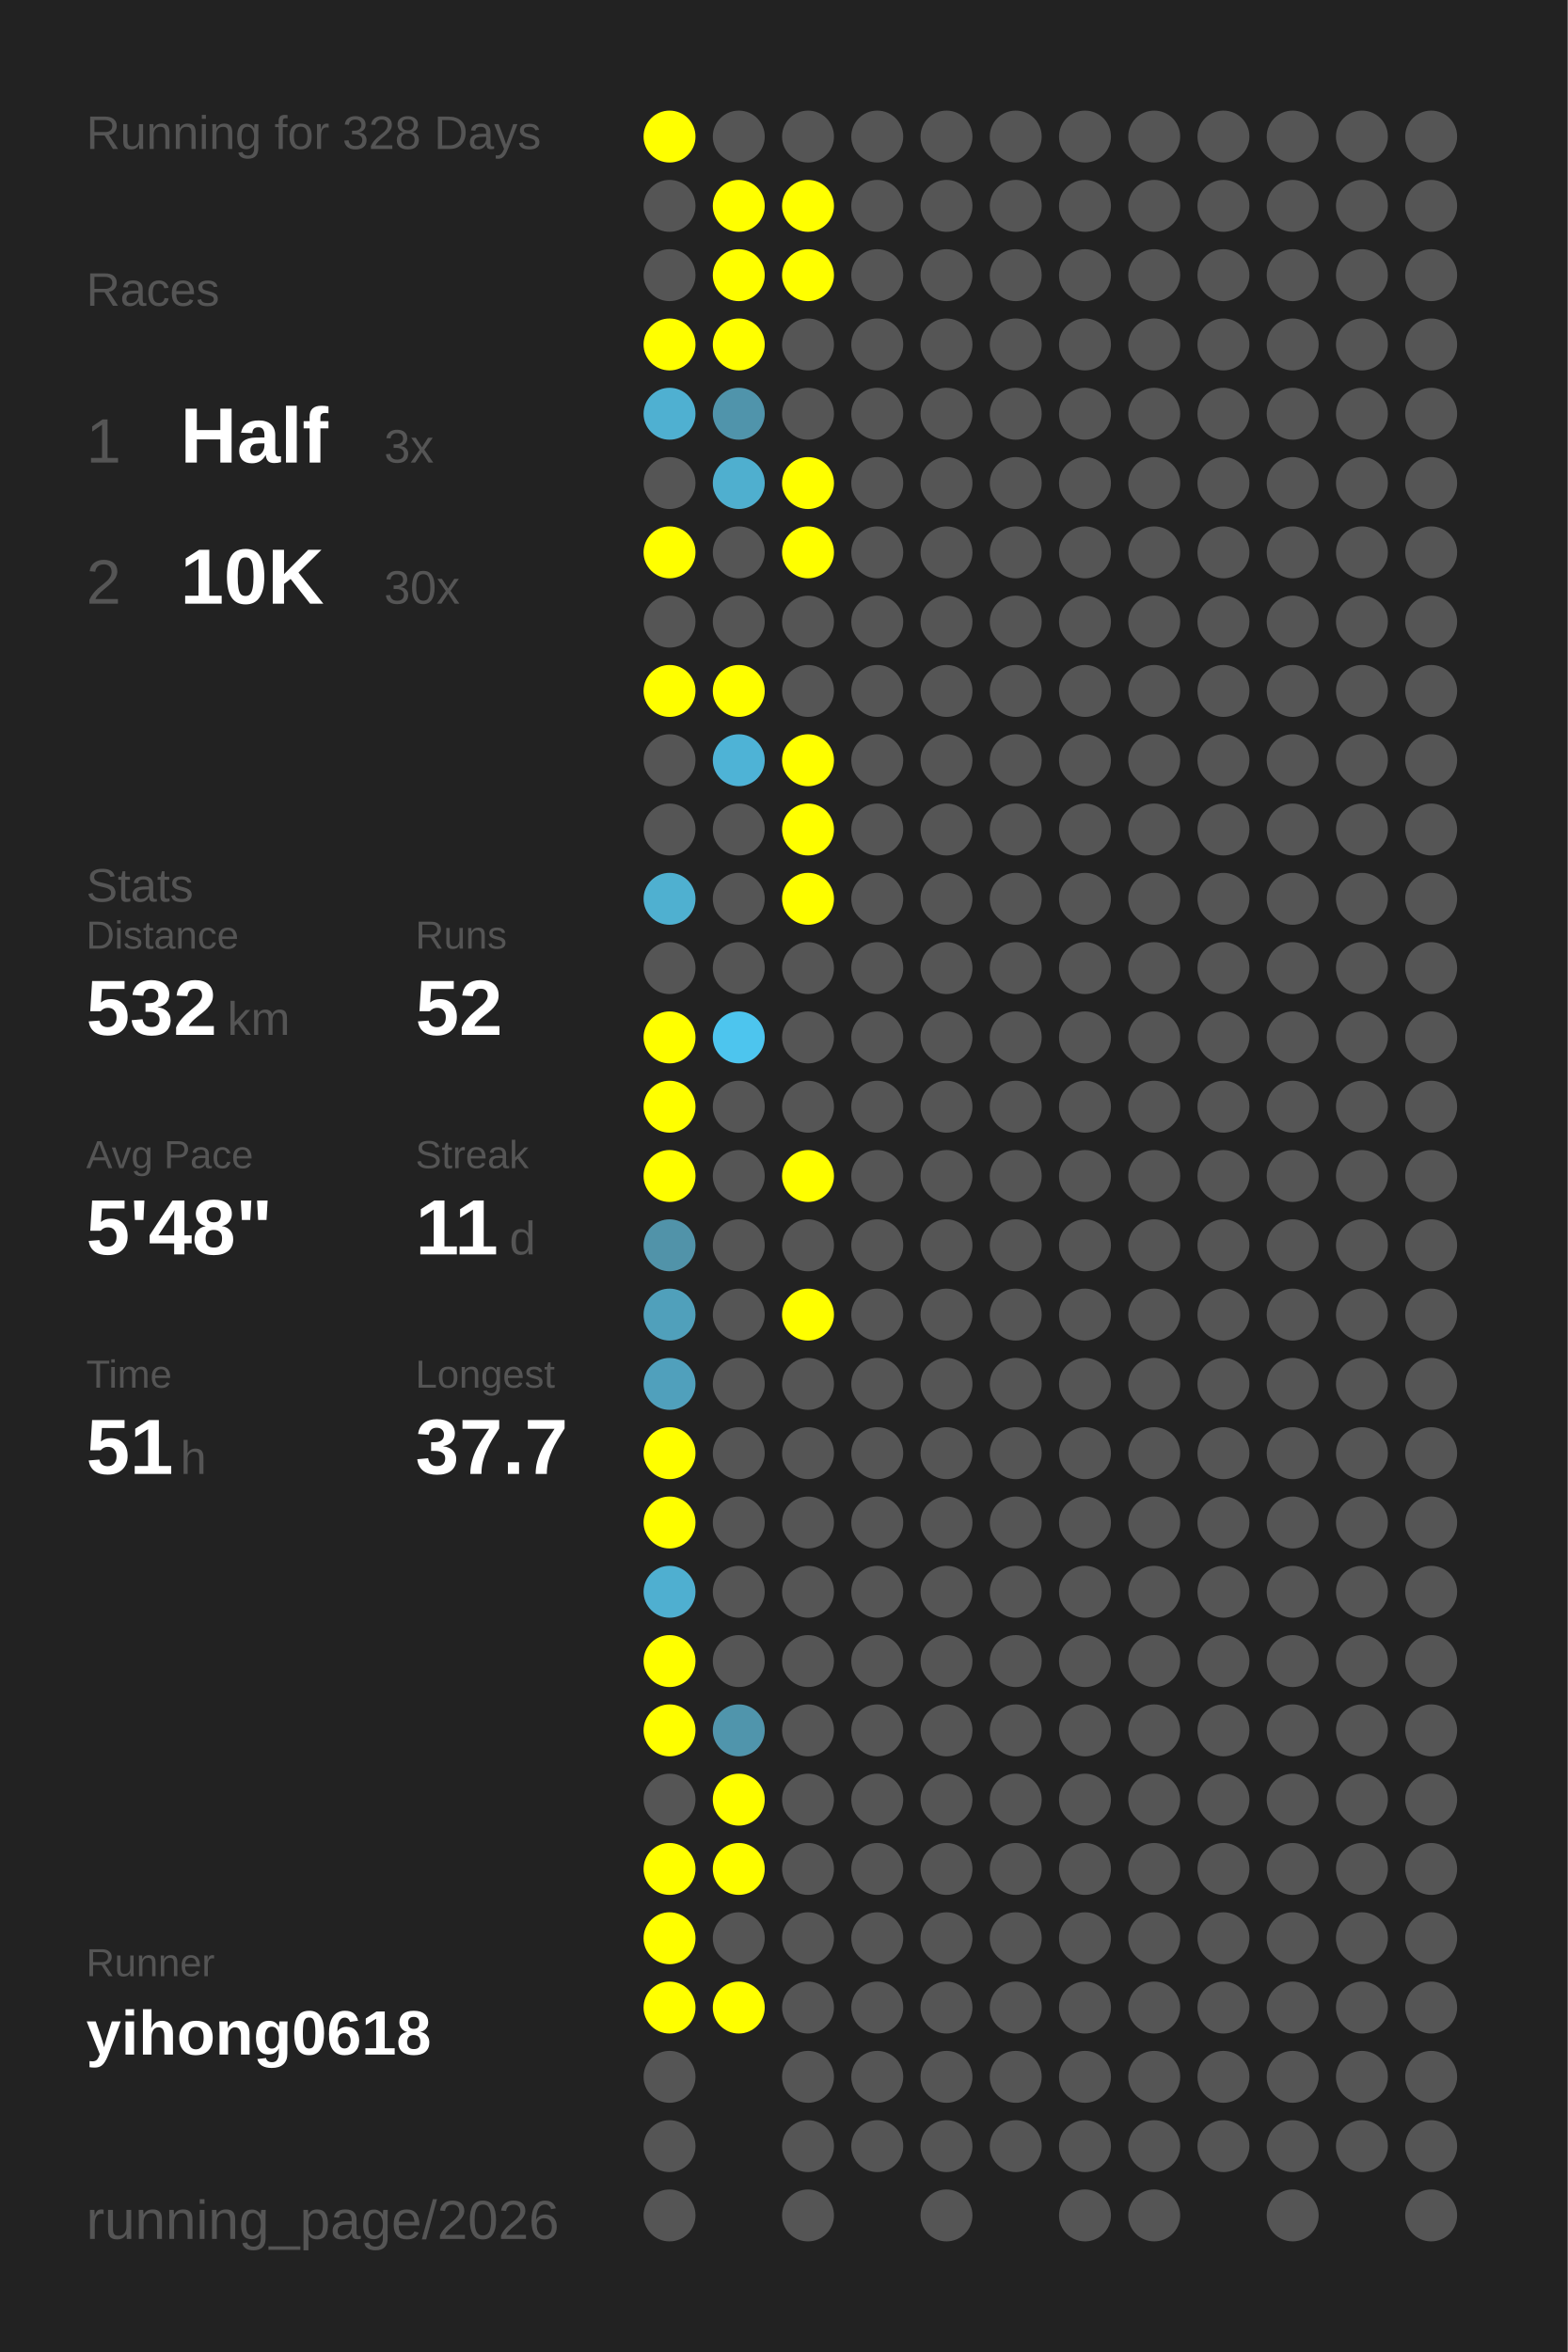
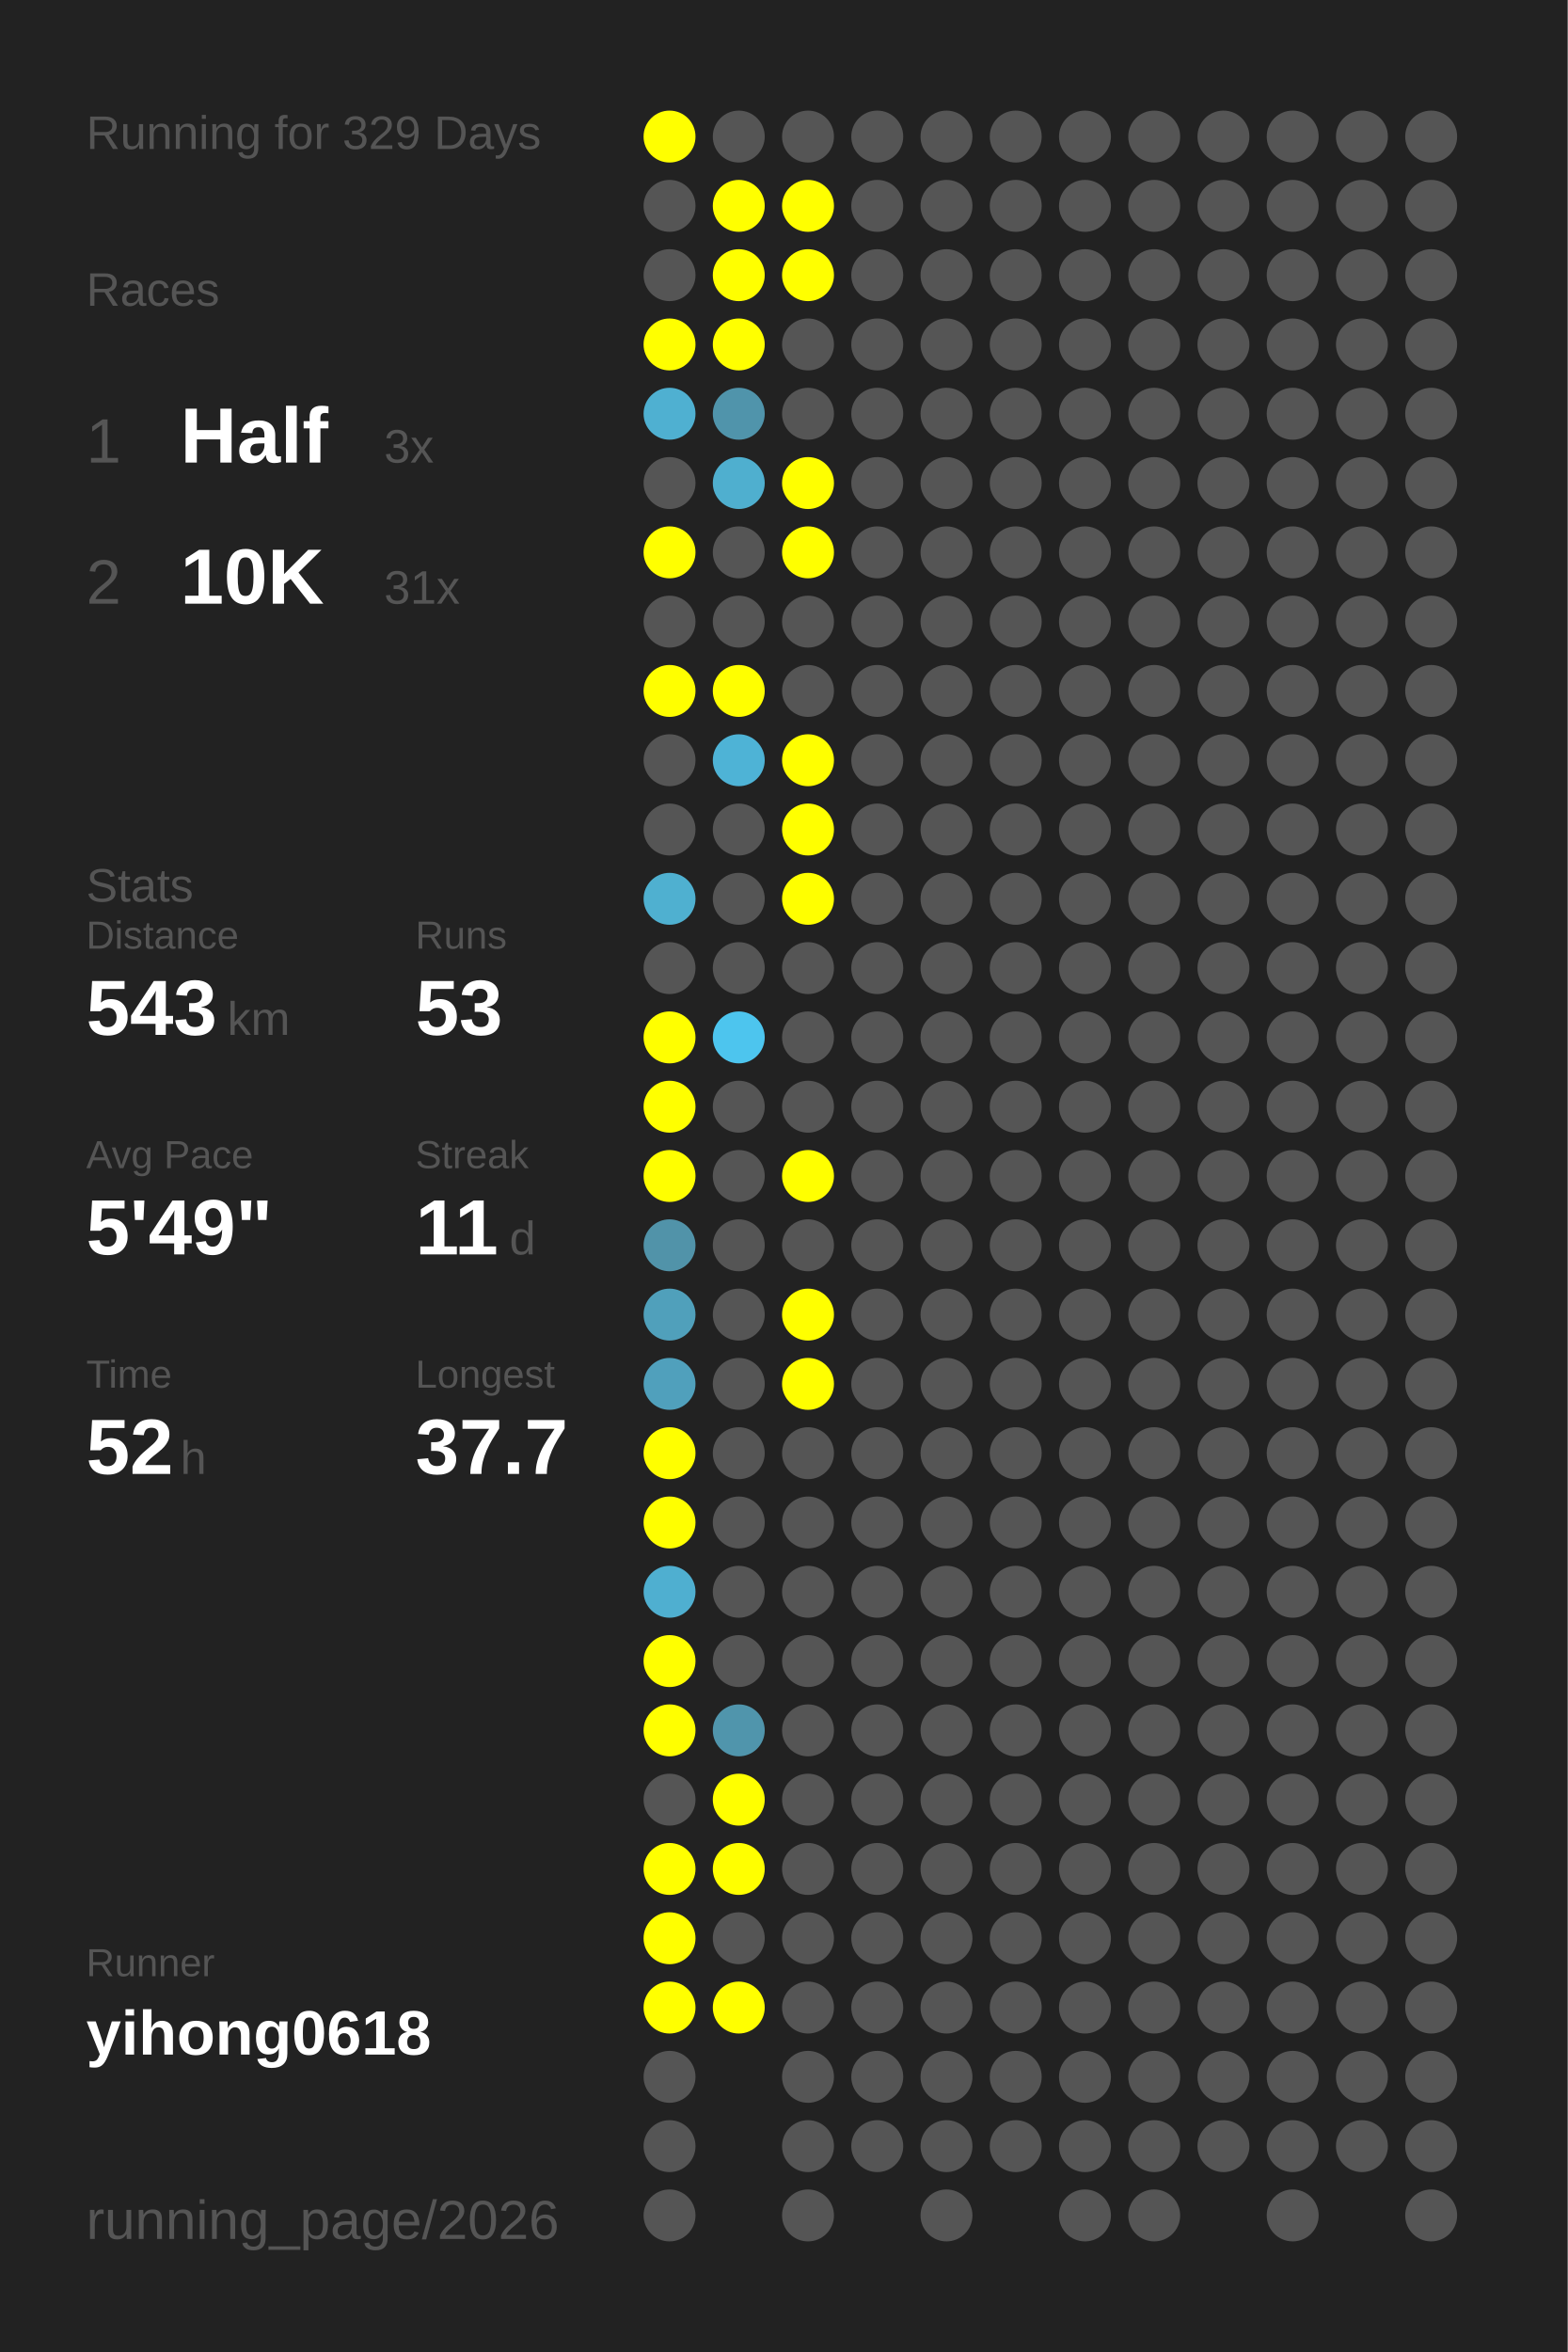
<svg xmlns="http://www.w3.org/2000/svg" baseProfile="full" height="300mm" version="1.1" viewBox="0,0,200,300" width="200mm">
  <defs />
  <rect fill="#222222" height="300" width="200" x="0" y="0" />
-   <text fill="#555555" style="font-size:6px; font-family:Arial;" x="11" y="19">Running for 328 Days</text>
+   <text fill="#555555" style="font-size:6px; font-family:Arial;" x="11" y="19">Running for 329 Days</text>
  <text fill="#555555" style="font-size:6px; font-family:Arial;" x="11" y="39">Races</text>
  <text fill="#555555" style="font-size:8px; font-family:Arial;" x="11" y="59">1</text>
  <text fill="#FFFFFF" style="font-size:10px; font-family:Arial; font-weight:bold;" x="23" y="59">Half</text>
  <text fill="#555555" style="font-size:6px; font-family:Arial;" x="49" y="59">3x</text>
  <text fill="#555555" style="font-size:8px; font-family:Arial;" x="11" y="77">2</text>
  <text fill="#FFFFFF" style="font-size:10px; font-family:Arial; font-weight:bold;" x="23" y="77">10K</text>
-   <text fill="#555555" style="font-size:6px; font-family:Arial;" x="49" y="77">30x</text>
+   <text fill="#555555" style="font-size:6px; font-family:Arial;" x="49" y="77">31x</text>
  <text fill="#555555" style="font-size:6px; font-family:Arial;" x="11" y="115">Stats</text>
  <text fill="#555555" style="font-size:5px; font-family:Arial;" x="11" y="121">Distance</text>
-   <text fill="#FFFFFF" style="font-size:10px; font-family:Arial; font-weight:bold;" x="11" y="132">532</text>
+   <text fill="#FFFFFF" style="font-size:10px; font-family:Arial; font-weight:bold;" x="11" y="132">543</text>
  <text fill="#555555" style="font-size:6px; font-family:Arial;" x="29" y="132">km</text>
  <text fill="#555555" style="font-size:5px; font-family:Arial;" x="53" y="121">Runs</text>
-   <text fill="#FFFFFF" style="font-size:10px; font-family:Arial; font-weight:bold;" x="53" y="132">52</text>
+   <text fill="#FFFFFF" style="font-size:10px; font-family:Arial; font-weight:bold;" x="53" y="132">53</text>
  <text fill="#555555" style="font-size:5px; font-family:Arial;" x="11" y="149">Avg Pace</text>
-   <text fill="#FFFFFF" style="font-size:10px; font-family:Arial; font-weight:bold;" x="11" y="160">5'48"</text>
+   <text fill="#FFFFFF" style="font-size:10px; font-family:Arial; font-weight:bold;" x="11" y="160">5'49"</text>
  <text fill="#555555" style="font-size:5px; font-family:Arial;" x="53" y="149">Streak</text>
  <text fill="#FFFFFF" style="font-size:10px; font-family:Arial; font-weight:bold;" x="53" y="160">11</text>
  <text fill="#555555" style="font-size:6px; font-family:Arial;" x="65" y="160">d</text>
  <text fill="#555555" style="font-size:5px; font-family:Arial;" x="11" y="177">Time</text>
-   <text fill="#FFFFFF" style="font-size:10px; font-family:Arial; font-weight:bold;" x="11" y="188">51</text>
+   <text fill="#FFFFFF" style="font-size:10px; font-family:Arial; font-weight:bold;" x="11" y="188">52</text>
  <text fill="#555555" style="font-size:6px; font-family:Arial;" x="23" y="188">h</text>
  <text fill="#555555" style="font-size:5px; font-family:Arial;" x="53" y="177">Longest</text>
  <text fill="#FFFFFF" style="font-size:10px; font-family:Arial; font-weight:bold;" x="53" y="188">37.7</text>
  <text fill="#555555" style="font-size:5px; font-family:Arial;" x="11" y="252.065">Runner</text>
  <text fill="#FFFFFF" style="font-size:8px; font-family:Arial; font-weight:bold;" x="11" y="262.065">yihong0618</text>
  <text fill="#555555" style="font-size:7px; font-family:Arial;" x="11" y="285.581">running_page/2026</text>
  <circle cx="85.417" cy="17.419" fill="#FFFF00" r="3.312" />
  <circle cx="85.417" cy="26.258" fill="#555555" r="3.312" />
  <circle cx="85.417" cy="35.097" fill="#555555" r="3.312" />
  <circle cx="85.417" cy="43.935" fill="#FFFF00" r="3.312" />
  <circle cx="85.417" cy="52.774" fill="#4fb0d1" r="3.312" />
  <circle cx="85.417" cy="61.613" fill="#555555" r="3.312" />
  <circle cx="85.417" cy="70.452" fill="#FFFF00" r="3.312" />
  <circle cx="85.417" cy="79.29" fill="#555555" r="3.312" />
  <circle cx="85.417" cy="88.129" fill="#FFFF00" r="3.312" />
  <circle cx="85.417" cy="96.968" fill="#555555" r="3.312" />
  <circle cx="85.417" cy="105.806" fill="#555555" r="3.312" />
  <circle cx="85.417" cy="114.645" fill="#4fb0d0" r="3.312" />
  <circle cx="85.417" cy="123.484" fill="#555555" r="3.312" />
  <circle cx="85.417" cy="132.323" fill="#FFFF00" r="3.312" />
  <circle cx="85.417" cy="141.161" fill="#FFFF00" r="3.312" />
  <circle cx="85.417" cy="150" fill="#FFFF00" r="3.312" />
  <circle cx="85.417" cy="158.839" fill="#5193a9" r="3.312" />
  <circle cx="85.417" cy="167.677" fill="#50a0bb" r="3.312" />
  <circle cx="85.417" cy="176.516" fill="#50a0bc" r="3.312" />
  <circle cx="85.417" cy="185.355" fill="#FFFF00" r="3.312" />
  <circle cx="85.417" cy="194.194" fill="#FFFF00" r="3.312" />
  <circle cx="85.417" cy="203.032" fill="#4fafd0" r="3.312" />
  <circle cx="85.417" cy="211.871" fill="#FFFF00" r="3.312" />
  <circle cx="85.417" cy="220.71" fill="#FFFF00" r="3.312" />
  <circle cx="85.417" cy="229.548" fill="#555555" r="3.312" />
  <circle cx="85.417" cy="238.387" fill="#FFFF00" r="3.312" />
  <circle cx="85.417" cy="247.226" fill="#FFFF00" r="3.312" />
  <circle cx="85.417" cy="256.065" fill="#FFFF00" r="3.312" />
  <circle cx="85.417" cy="264.903" fill="#555555" r="3.312" />
  <circle cx="85.417" cy="273.742" fill="#555555" r="3.312" />
  <circle cx="85.417" cy="282.581" fill="#555555" r="3.312" />
  <circle cx="94.25" cy="17.419" fill="#555555" r="3.312" />
  <circle cx="94.25" cy="26.258" fill="#FFFF00" r="3.312" />
  <circle cx="94.25" cy="35.097" fill="#FFFF00" r="3.312" />
  <circle cx="94.25" cy="43.935" fill="#FFFF00" r="3.312" />
  <circle cx="94.25" cy="52.774" fill="#5094ab" r="3.312" />
  <circle cx="94.25" cy="61.613" fill="#4fafcf" r="3.312" />
  <circle cx="94.25" cy="70.452" fill="#555555" r="3.312" />
  <circle cx="94.25" cy="79.29" fill="#555555" r="3.312" />
  <circle cx="94.25" cy="88.129" fill="#FFFF00" r="3.312" />
  <circle cx="94.25" cy="96.968" fill="#4eb3d6" r="3.312" />
  <circle cx="94.25" cy="105.806" fill="#555555" r="3.312" />
  <circle cx="94.25" cy="114.645" fill="#555555" r="3.312" />
  <circle cx="94.25" cy="123.484" fill="#555555" r="3.312" />
  <circle cx="94.25" cy="132.323" fill="#4dc5ee" r="3.312" />
  <circle cx="94.25" cy="141.161" fill="#555555" r="3.312" />
  <circle cx="94.25" cy="150" fill="#555555" r="3.312" />
  <circle cx="94.25" cy="158.839" fill="#555555" r="3.312" />
  <circle cx="94.25" cy="167.677" fill="#555555" r="3.312" />
  <circle cx="94.25" cy="176.516" fill="#555555" r="3.312" />
  <circle cx="94.25" cy="185.355" fill="#555555" r="3.312" />
  <circle cx="94.25" cy="194.194" fill="#555555" r="3.312" />
  <circle cx="94.25" cy="203.032" fill="#555555" r="3.312" />
  <circle cx="94.25" cy="211.871" fill="#555555" r="3.312" />
  <circle cx="94.25" cy="220.71" fill="#5095ac" r="3.312" />
  <circle cx="94.25" cy="229.548" fill="#FFFF00" r="3.312" />
  <circle cx="94.25" cy="238.387" fill="#FFFF00" r="3.312" />
  <circle cx="94.25" cy="247.226" fill="#555555" r="3.312" />
  <circle cx="94.25" cy="256.065" fill="#FFFF00" r="3.312" />
  <circle cx="103.083" cy="17.419" fill="#555555" r="3.312" />
  <circle cx="103.083" cy="26.258" fill="#FFFF00" r="3.312" />
  <circle cx="103.083" cy="35.097" fill="#FFFF00" r="3.312" />
  <circle cx="103.083" cy="43.935" fill="#555555" r="3.312" />
  <circle cx="103.083" cy="52.774" fill="#555555" r="3.312" />
  <circle cx="103.083" cy="61.613" fill="#FFFF00" r="3.312" />
  <circle cx="103.083" cy="70.452" fill="#FFFF00" r="3.312" />
  <circle cx="103.083" cy="79.29" fill="#555555" r="3.312" />
  <circle cx="103.083" cy="88.129" fill="#555555" r="3.312" />
  <circle cx="103.083" cy="96.968" fill="#FFFF00" r="3.312" />
  <circle cx="103.083" cy="105.806" fill="#FFFF00" r="3.312" />
  <circle cx="103.083" cy="114.645" fill="#FFFF00" r="3.312" />
  <circle cx="103.083" cy="123.484" fill="#555555" r="3.312" />
  <circle cx="103.083" cy="132.323" fill="#555555" r="3.312" />
  <circle cx="103.083" cy="141.161" fill="#555555" r="3.312" />
  <circle cx="103.083" cy="150" fill="#FFFF00" r="3.312" />
  <circle cx="103.083" cy="158.839" fill="#555555" r="3.312" />
  <circle cx="103.083" cy="167.677" fill="#FFFF00" r="3.312" />
-   <circle cx="103.083" cy="176.516" fill="#555555" r="3.312" />
+   <circle cx="103.083" cy="176.516" fill="#FFFF00" r="3.312" />
  <circle cx="103.083" cy="185.355" fill="#555555" r="3.312" />
  <circle cx="103.083" cy="194.194" fill="#555555" r="3.312" />
  <circle cx="103.083" cy="203.032" fill="#555555" r="3.312" />
  <circle cx="103.083" cy="211.871" fill="#555555" r="3.312" />
  <circle cx="103.083" cy="220.71" fill="#555555" r="3.312" />
  <circle cx="103.083" cy="229.548" fill="#555555" r="3.312" />
  <circle cx="103.083" cy="238.387" fill="#555555" r="3.312" />
  <circle cx="103.083" cy="247.226" fill="#555555" r="3.312" />
  <circle cx="103.083" cy="256.065" fill="#555555" r="3.312" />
  <circle cx="103.083" cy="264.903" fill="#555555" r="3.312" />
  <circle cx="103.083" cy="273.742" fill="#555555" r="3.312" />
  <circle cx="103.083" cy="282.581" fill="#555555" r="3.312" />
  <circle cx="111.917" cy="17.419" fill="#555555" r="3.312" />
  <circle cx="111.917" cy="26.258" fill="#555555" r="3.312" />
  <circle cx="111.917" cy="35.097" fill="#555555" r="3.312" />
  <circle cx="111.917" cy="43.935" fill="#555555" r="3.312" />
  <circle cx="111.917" cy="52.774" fill="#555555" r="3.312" />
  <circle cx="111.917" cy="61.613" fill="#555555" r="3.312" />
  <circle cx="111.917" cy="70.452" fill="#555555" r="3.312" />
  <circle cx="111.917" cy="79.29" fill="#555555" r="3.312" />
  <circle cx="111.917" cy="88.129" fill="#555555" r="3.312" />
  <circle cx="111.917" cy="96.968" fill="#555555" r="3.312" />
  <circle cx="111.917" cy="105.806" fill="#555555" r="3.312" />
  <circle cx="111.917" cy="114.645" fill="#555555" r="3.312" />
  <circle cx="111.917" cy="123.484" fill="#555555" r="3.312" />
  <circle cx="111.917" cy="132.323" fill="#555555" r="3.312" />
  <circle cx="111.917" cy="141.161" fill="#555555" r="3.312" />
  <circle cx="111.917" cy="150" fill="#555555" r="3.312" />
  <circle cx="111.917" cy="158.839" fill="#555555" r="3.312" />
  <circle cx="111.917" cy="167.677" fill="#555555" r="3.312" />
  <circle cx="111.917" cy="176.516" fill="#555555" r="3.312" />
  <circle cx="111.917" cy="185.355" fill="#555555" r="3.312" />
  <circle cx="111.917" cy="194.194" fill="#555555" r="3.312" />
  <circle cx="111.917" cy="203.032" fill="#555555" r="3.312" />
  <circle cx="111.917" cy="211.871" fill="#555555" r="3.312" />
  <circle cx="111.917" cy="220.71" fill="#555555" r="3.312" />
  <circle cx="111.917" cy="229.548" fill="#555555" r="3.312" />
  <circle cx="111.917" cy="238.387" fill="#555555" r="3.312" />
  <circle cx="111.917" cy="247.226" fill="#555555" r="3.312" />
  <circle cx="111.917" cy="256.065" fill="#555555" r="3.312" />
  <circle cx="111.917" cy="264.903" fill="#555555" r="3.312" />
  <circle cx="111.917" cy="273.742" fill="#555555" r="3.312" />
  <circle cx="120.75" cy="17.419" fill="#555555" r="3.312" />
  <circle cx="120.75" cy="26.258" fill="#555555" r="3.312" />
  <circle cx="120.75" cy="35.097" fill="#555555" r="3.312" />
  <circle cx="120.75" cy="43.935" fill="#555555" r="3.312" />
  <circle cx="120.75" cy="52.774" fill="#555555" r="3.312" />
  <circle cx="120.75" cy="61.613" fill="#555555" r="3.312" />
  <circle cx="120.75" cy="70.452" fill="#555555" r="3.312" />
  <circle cx="120.75" cy="79.29" fill="#555555" r="3.312" />
  <circle cx="120.75" cy="88.129" fill="#555555" r="3.312" />
  <circle cx="120.75" cy="96.968" fill="#555555" r="3.312" />
  <circle cx="120.75" cy="105.806" fill="#555555" r="3.312" />
  <circle cx="120.75" cy="114.645" fill="#555555" r="3.312" />
  <circle cx="120.75" cy="123.484" fill="#555555" r="3.312" />
  <circle cx="120.75" cy="132.323" fill="#555555" r="3.312" />
  <circle cx="120.75" cy="141.161" fill="#555555" r="3.312" />
  <circle cx="120.75" cy="150" fill="#555555" r="3.312" />
  <circle cx="120.75" cy="158.839" fill="#555555" r="3.312" />
  <circle cx="120.75" cy="167.677" fill="#555555" r="3.312" />
  <circle cx="120.75" cy="176.516" fill="#555555" r="3.312" />
  <circle cx="120.75" cy="185.355" fill="#555555" r="3.312" />
  <circle cx="120.75" cy="194.194" fill="#555555" r="3.312" />
  <circle cx="120.75" cy="203.032" fill="#555555" r="3.312" />
  <circle cx="120.75" cy="211.871" fill="#555555" r="3.312" />
  <circle cx="120.75" cy="220.71" fill="#555555" r="3.312" />
  <circle cx="120.75" cy="229.548" fill="#555555" r="3.312" />
  <circle cx="120.75" cy="238.387" fill="#555555" r="3.312" />
  <circle cx="120.75" cy="247.226" fill="#555555" r="3.312" />
  <circle cx="120.75" cy="256.065" fill="#555555" r="3.312" />
  <circle cx="120.75" cy="264.903" fill="#555555" r="3.312" />
  <circle cx="120.75" cy="273.742" fill="#555555" r="3.312" />
  <circle cx="120.75" cy="282.581" fill="#555555" r="3.312" />
  <circle cx="129.583" cy="17.419" fill="#555555" r="3.312" />
  <circle cx="129.583" cy="26.258" fill="#555555" r="3.312" />
  <circle cx="129.583" cy="35.097" fill="#555555" r="3.312" />
  <circle cx="129.583" cy="43.935" fill="#555555" r="3.312" />
  <circle cx="129.583" cy="52.774" fill="#555555" r="3.312" />
  <circle cx="129.583" cy="61.613" fill="#555555" r="3.312" />
  <circle cx="129.583" cy="70.452" fill="#555555" r="3.312" />
  <circle cx="129.583" cy="79.29" fill="#555555" r="3.312" />
  <circle cx="129.583" cy="88.129" fill="#555555" r="3.312" />
  <circle cx="129.583" cy="96.968" fill="#555555" r="3.312" />
  <circle cx="129.583" cy="105.806" fill="#555555" r="3.312" />
  <circle cx="129.583" cy="114.645" fill="#555555" r="3.312" />
  <circle cx="129.583" cy="123.484" fill="#555555" r="3.312" />
  <circle cx="129.583" cy="132.323" fill="#555555" r="3.312" />
  <circle cx="129.583" cy="141.161" fill="#555555" r="3.312" />
  <circle cx="129.583" cy="150" fill="#555555" r="3.312" />
  <circle cx="129.583" cy="158.839" fill="#555555" r="3.312" />
  <circle cx="129.583" cy="167.677" fill="#555555" r="3.312" />
  <circle cx="129.583" cy="176.516" fill="#555555" r="3.312" />
  <circle cx="129.583" cy="185.355" fill="#555555" r="3.312" />
  <circle cx="129.583" cy="194.194" fill="#555555" r="3.312" />
  <circle cx="129.583" cy="203.032" fill="#555555" r="3.312" />
  <circle cx="129.583" cy="211.871" fill="#555555" r="3.312" />
  <circle cx="129.583" cy="220.71" fill="#555555" r="3.312" />
  <circle cx="129.583" cy="229.548" fill="#555555" r="3.312" />
  <circle cx="129.583" cy="238.387" fill="#555555" r="3.312" />
  <circle cx="129.583" cy="247.226" fill="#555555" r="3.312" />
  <circle cx="129.583" cy="256.065" fill="#555555" r="3.312" />
  <circle cx="129.583" cy="264.903" fill="#555555" r="3.312" />
  <circle cx="129.583" cy="273.742" fill="#555555" r="3.312" />
  <circle cx="138.417" cy="17.419" fill="#555555" r="3.312" />
  <circle cx="138.417" cy="26.258" fill="#555555" r="3.312" />
  <circle cx="138.417" cy="35.097" fill="#555555" r="3.312" />
  <circle cx="138.417" cy="43.935" fill="#555555" r="3.312" />
  <circle cx="138.417" cy="52.774" fill="#555555" r="3.312" />
  <circle cx="138.417" cy="61.613" fill="#555555" r="3.312" />
  <circle cx="138.417" cy="70.452" fill="#555555" r="3.312" />
  <circle cx="138.417" cy="79.29" fill="#555555" r="3.312" />
  <circle cx="138.417" cy="88.129" fill="#555555" r="3.312" />
  <circle cx="138.417" cy="96.968" fill="#555555" r="3.312" />
  <circle cx="138.417" cy="105.806" fill="#555555" r="3.312" />
  <circle cx="138.417" cy="114.645" fill="#555555" r="3.312" />
  <circle cx="138.417" cy="123.484" fill="#555555" r="3.312" />
  <circle cx="138.417" cy="132.323" fill="#555555" r="3.312" />
  <circle cx="138.417" cy="141.161" fill="#555555" r="3.312" />
  <circle cx="138.417" cy="150" fill="#555555" r="3.312" />
  <circle cx="138.417" cy="158.839" fill="#555555" r="3.312" />
  <circle cx="138.417" cy="167.677" fill="#555555" r="3.312" />
  <circle cx="138.417" cy="176.516" fill="#555555" r="3.312" />
  <circle cx="138.417" cy="185.355" fill="#555555" r="3.312" />
  <circle cx="138.417" cy="194.194" fill="#555555" r="3.312" />
  <circle cx="138.417" cy="203.032" fill="#555555" r="3.312" />
  <circle cx="138.417" cy="211.871" fill="#555555" r="3.312" />
  <circle cx="138.417" cy="220.71" fill="#555555" r="3.312" />
  <circle cx="138.417" cy="229.548" fill="#555555" r="3.312" />
  <circle cx="138.417" cy="238.387" fill="#555555" r="3.312" />
  <circle cx="138.417" cy="247.226" fill="#555555" r="3.312" />
  <circle cx="138.417" cy="256.065" fill="#555555" r="3.312" />
  <circle cx="138.417" cy="264.903" fill="#555555" r="3.312" />
  <circle cx="138.417" cy="273.742" fill="#555555" r="3.312" />
  <circle cx="138.417" cy="282.581" fill="#555555" r="3.312" />
  <circle cx="147.25" cy="17.419" fill="#555555" r="3.312" />
  <circle cx="147.25" cy="26.258" fill="#555555" r="3.312" />
  <circle cx="147.25" cy="35.097" fill="#555555" r="3.312" />
  <circle cx="147.25" cy="43.935" fill="#555555" r="3.312" />
  <circle cx="147.25" cy="52.774" fill="#555555" r="3.312" />
  <circle cx="147.25" cy="61.613" fill="#555555" r="3.312" />
  <circle cx="147.25" cy="70.452" fill="#555555" r="3.312" />
  <circle cx="147.25" cy="79.29" fill="#555555" r="3.312" />
  <circle cx="147.25" cy="88.129" fill="#555555" r="3.312" />
  <circle cx="147.25" cy="96.968" fill="#555555" r="3.312" />
  <circle cx="147.25" cy="105.806" fill="#555555" r="3.312" />
  <circle cx="147.25" cy="114.645" fill="#555555" r="3.312" />
  <circle cx="147.25" cy="123.484" fill="#555555" r="3.312" />
  <circle cx="147.25" cy="132.323" fill="#555555" r="3.312" />
  <circle cx="147.25" cy="141.161" fill="#555555" r="3.312" />
  <circle cx="147.25" cy="150" fill="#555555" r="3.312" />
  <circle cx="147.25" cy="158.839" fill="#555555" r="3.312" />
  <circle cx="147.25" cy="167.677" fill="#555555" r="3.312" />
  <circle cx="147.25" cy="176.516" fill="#555555" r="3.312" />
  <circle cx="147.25" cy="185.355" fill="#555555" r="3.312" />
  <circle cx="147.25" cy="194.194" fill="#555555" r="3.312" />
  <circle cx="147.25" cy="203.032" fill="#555555" r="3.312" />
  <circle cx="147.25" cy="211.871" fill="#555555" r="3.312" />
  <circle cx="147.25" cy="220.71" fill="#555555" r="3.312" />
  <circle cx="147.25" cy="229.548" fill="#555555" r="3.312" />
  <circle cx="147.25" cy="238.387" fill="#555555" r="3.312" />
  <circle cx="147.25" cy="247.226" fill="#555555" r="3.312" />
  <circle cx="147.25" cy="256.065" fill="#555555" r="3.312" />
  <circle cx="147.25" cy="264.903" fill="#555555" r="3.312" />
  <circle cx="147.25" cy="273.742" fill="#555555" r="3.312" />
  <circle cx="147.25" cy="282.581" fill="#555555" r="3.312" />
  <circle cx="156.083" cy="17.419" fill="#555555" r="3.312" />
  <circle cx="156.083" cy="26.258" fill="#555555" r="3.312" />
  <circle cx="156.083" cy="35.097" fill="#555555" r="3.312" />
  <circle cx="156.083" cy="43.935" fill="#555555" r="3.312" />
  <circle cx="156.083" cy="52.774" fill="#555555" r="3.312" />
  <circle cx="156.083" cy="61.613" fill="#555555" r="3.312" />
  <circle cx="156.083" cy="70.452" fill="#555555" r="3.312" />
  <circle cx="156.083" cy="79.29" fill="#555555" r="3.312" />
  <circle cx="156.083" cy="88.129" fill="#555555" r="3.312" />
  <circle cx="156.083" cy="96.968" fill="#555555" r="3.312" />
  <circle cx="156.083" cy="105.806" fill="#555555" r="3.312" />
  <circle cx="156.083" cy="114.645" fill="#555555" r="3.312" />
  <circle cx="156.083" cy="123.484" fill="#555555" r="3.312" />
  <circle cx="156.083" cy="132.323" fill="#555555" r="3.312" />
  <circle cx="156.083" cy="141.161" fill="#555555" r="3.312" />
  <circle cx="156.083" cy="150" fill="#555555" r="3.312" />
  <circle cx="156.083" cy="158.839" fill="#555555" r="3.312" />
  <circle cx="156.083" cy="167.677" fill="#555555" r="3.312" />
  <circle cx="156.083" cy="176.516" fill="#555555" r="3.312" />
  <circle cx="156.083" cy="185.355" fill="#555555" r="3.312" />
  <circle cx="156.083" cy="194.194" fill="#555555" r="3.312" />
  <circle cx="156.083" cy="203.032" fill="#555555" r="3.312" />
  <circle cx="156.083" cy="211.871" fill="#555555" r="3.312" />
  <circle cx="156.083" cy="220.71" fill="#555555" r="3.312" />
  <circle cx="156.083" cy="229.548" fill="#555555" r="3.312" />
  <circle cx="156.083" cy="238.387" fill="#555555" r="3.312" />
  <circle cx="156.083" cy="247.226" fill="#555555" r="3.312" />
  <circle cx="156.083" cy="256.065" fill="#555555" r="3.312" />
  <circle cx="156.083" cy="264.903" fill="#555555" r="3.312" />
  <circle cx="156.083" cy="273.742" fill="#555555" r="3.312" />
  <circle cx="164.917" cy="17.419" fill="#555555" r="3.312" />
  <circle cx="164.917" cy="26.258" fill="#555555" r="3.312" />
  <circle cx="164.917" cy="35.097" fill="#555555" r="3.312" />
  <circle cx="164.917" cy="43.935" fill="#555555" r="3.312" />
  <circle cx="164.917" cy="52.774" fill="#555555" r="3.312" />
  <circle cx="164.917" cy="61.613" fill="#555555" r="3.312" />
  <circle cx="164.917" cy="70.452" fill="#555555" r="3.312" />
  <circle cx="164.917" cy="79.29" fill="#555555" r="3.312" />
  <circle cx="164.917" cy="88.129" fill="#555555" r="3.312" />
  <circle cx="164.917" cy="96.968" fill="#555555" r="3.312" />
  <circle cx="164.917" cy="105.806" fill="#555555" r="3.312" />
  <circle cx="164.917" cy="114.645" fill="#555555" r="3.312" />
  <circle cx="164.917" cy="123.484" fill="#555555" r="3.312" />
  <circle cx="164.917" cy="132.323" fill="#555555" r="3.312" />
  <circle cx="164.917" cy="141.161" fill="#555555" r="3.312" />
  <circle cx="164.917" cy="150" fill="#555555" r="3.312" />
  <circle cx="164.917" cy="158.839" fill="#555555" r="3.312" />
  <circle cx="164.917" cy="167.677" fill="#555555" r="3.312" />
  <circle cx="164.917" cy="176.516" fill="#555555" r="3.312" />
  <circle cx="164.917" cy="185.355" fill="#555555" r="3.312" />
  <circle cx="164.917" cy="194.194" fill="#555555" r="3.312" />
  <circle cx="164.917" cy="203.032" fill="#555555" r="3.312" />
  <circle cx="164.917" cy="211.871" fill="#555555" r="3.312" />
  <circle cx="164.917" cy="220.71" fill="#555555" r="3.312" />
  <circle cx="164.917" cy="229.548" fill="#555555" r="3.312" />
  <circle cx="164.917" cy="238.387" fill="#555555" r="3.312" />
  <circle cx="164.917" cy="247.226" fill="#555555" r="3.312" />
  <circle cx="164.917" cy="256.065" fill="#555555" r="3.312" />
  <circle cx="164.917" cy="264.903" fill="#555555" r="3.312" />
  <circle cx="164.917" cy="273.742" fill="#555555" r="3.312" />
  <circle cx="164.917" cy="282.581" fill="#555555" r="3.312" />
  <circle cx="173.75" cy="17.419" fill="#555555" r="3.312" />
  <circle cx="173.75" cy="26.258" fill="#555555" r="3.312" />
  <circle cx="173.75" cy="35.097" fill="#555555" r="3.312" />
  <circle cx="173.75" cy="43.935" fill="#555555" r="3.312" />
  <circle cx="173.75" cy="52.774" fill="#555555" r="3.312" />
  <circle cx="173.75" cy="61.613" fill="#555555" r="3.312" />
  <circle cx="173.75" cy="70.452" fill="#555555" r="3.312" />
  <circle cx="173.75" cy="79.29" fill="#555555" r="3.312" />
  <circle cx="173.75" cy="88.129" fill="#555555" r="3.312" />
  <circle cx="173.75" cy="96.968" fill="#555555" r="3.312" />
  <circle cx="173.75" cy="105.806" fill="#555555" r="3.312" />
  <circle cx="173.75" cy="114.645" fill="#555555" r="3.312" />
  <circle cx="173.75" cy="123.484" fill="#555555" r="3.312" />
  <circle cx="173.75" cy="132.323" fill="#555555" r="3.312" />
  <circle cx="173.75" cy="141.161" fill="#555555" r="3.312" />
  <circle cx="173.75" cy="150" fill="#555555" r="3.312" />
  <circle cx="173.75" cy="158.839" fill="#555555" r="3.312" />
  <circle cx="173.75" cy="167.677" fill="#555555" r="3.312" />
  <circle cx="173.75" cy="176.516" fill="#555555" r="3.312" />
  <circle cx="173.75" cy="185.355" fill="#555555" r="3.312" />
  <circle cx="173.75" cy="194.194" fill="#555555" r="3.312" />
  <circle cx="173.75" cy="203.032" fill="#555555" r="3.312" />
  <circle cx="173.75" cy="211.871" fill="#555555" r="3.312" />
  <circle cx="173.75" cy="220.71" fill="#555555" r="3.312" />
  <circle cx="173.75" cy="229.548" fill="#555555" r="3.312" />
  <circle cx="173.75" cy="238.387" fill="#555555" r="3.312" />
  <circle cx="173.75" cy="247.226" fill="#555555" r="3.312" />
  <circle cx="173.75" cy="256.065" fill="#555555" r="3.312" />
  <circle cx="173.75" cy="264.903" fill="#555555" r="3.312" />
  <circle cx="173.75" cy="273.742" fill="#555555" r="3.312" />
  <circle cx="182.583" cy="17.419" fill="#555555" r="3.312" />
  <circle cx="182.583" cy="26.258" fill="#555555" r="3.312" />
  <circle cx="182.583" cy="35.097" fill="#555555" r="3.312" />
  <circle cx="182.583" cy="43.935" fill="#555555" r="3.312" />
  <circle cx="182.583" cy="52.774" fill="#555555" r="3.312" />
  <circle cx="182.583" cy="61.613" fill="#555555" r="3.312" />
  <circle cx="182.583" cy="70.452" fill="#555555" r="3.312" />
  <circle cx="182.583" cy="79.29" fill="#555555" r="3.312" />
  <circle cx="182.583" cy="88.129" fill="#555555" r="3.312" />
  <circle cx="182.583" cy="96.968" fill="#555555" r="3.312" />
  <circle cx="182.583" cy="105.806" fill="#555555" r="3.312" />
  <circle cx="182.583" cy="114.645" fill="#555555" r="3.312" />
  <circle cx="182.583" cy="123.484" fill="#555555" r="3.312" />
  <circle cx="182.583" cy="132.323" fill="#555555" r="3.312" />
  <circle cx="182.583" cy="141.161" fill="#555555" r="3.312" />
  <circle cx="182.583" cy="150" fill="#555555" r="3.312" />
  <circle cx="182.583" cy="158.839" fill="#555555" r="3.312" />
  <circle cx="182.583" cy="167.677" fill="#555555" r="3.312" />
  <circle cx="182.583" cy="176.516" fill="#555555" r="3.312" />
  <circle cx="182.583" cy="185.355" fill="#555555" r="3.312" />
  <circle cx="182.583" cy="194.194" fill="#555555" r="3.312" />
  <circle cx="182.583" cy="203.032" fill="#555555" r="3.312" />
  <circle cx="182.583" cy="211.871" fill="#555555" r="3.312" />
  <circle cx="182.583" cy="220.71" fill="#555555" r="3.312" />
  <circle cx="182.583" cy="229.548" fill="#555555" r="3.312" />
  <circle cx="182.583" cy="238.387" fill="#555555" r="3.312" />
  <circle cx="182.583" cy="247.226" fill="#555555" r="3.312" />
  <circle cx="182.583" cy="256.065" fill="#555555" r="3.312" />
  <circle cx="182.583" cy="264.903" fill="#555555" r="3.312" />
  <circle cx="182.583" cy="273.742" fill="#555555" r="3.312" />
  <circle cx="182.583" cy="282.581" fill="#555555" r="3.312" />
</svg>
